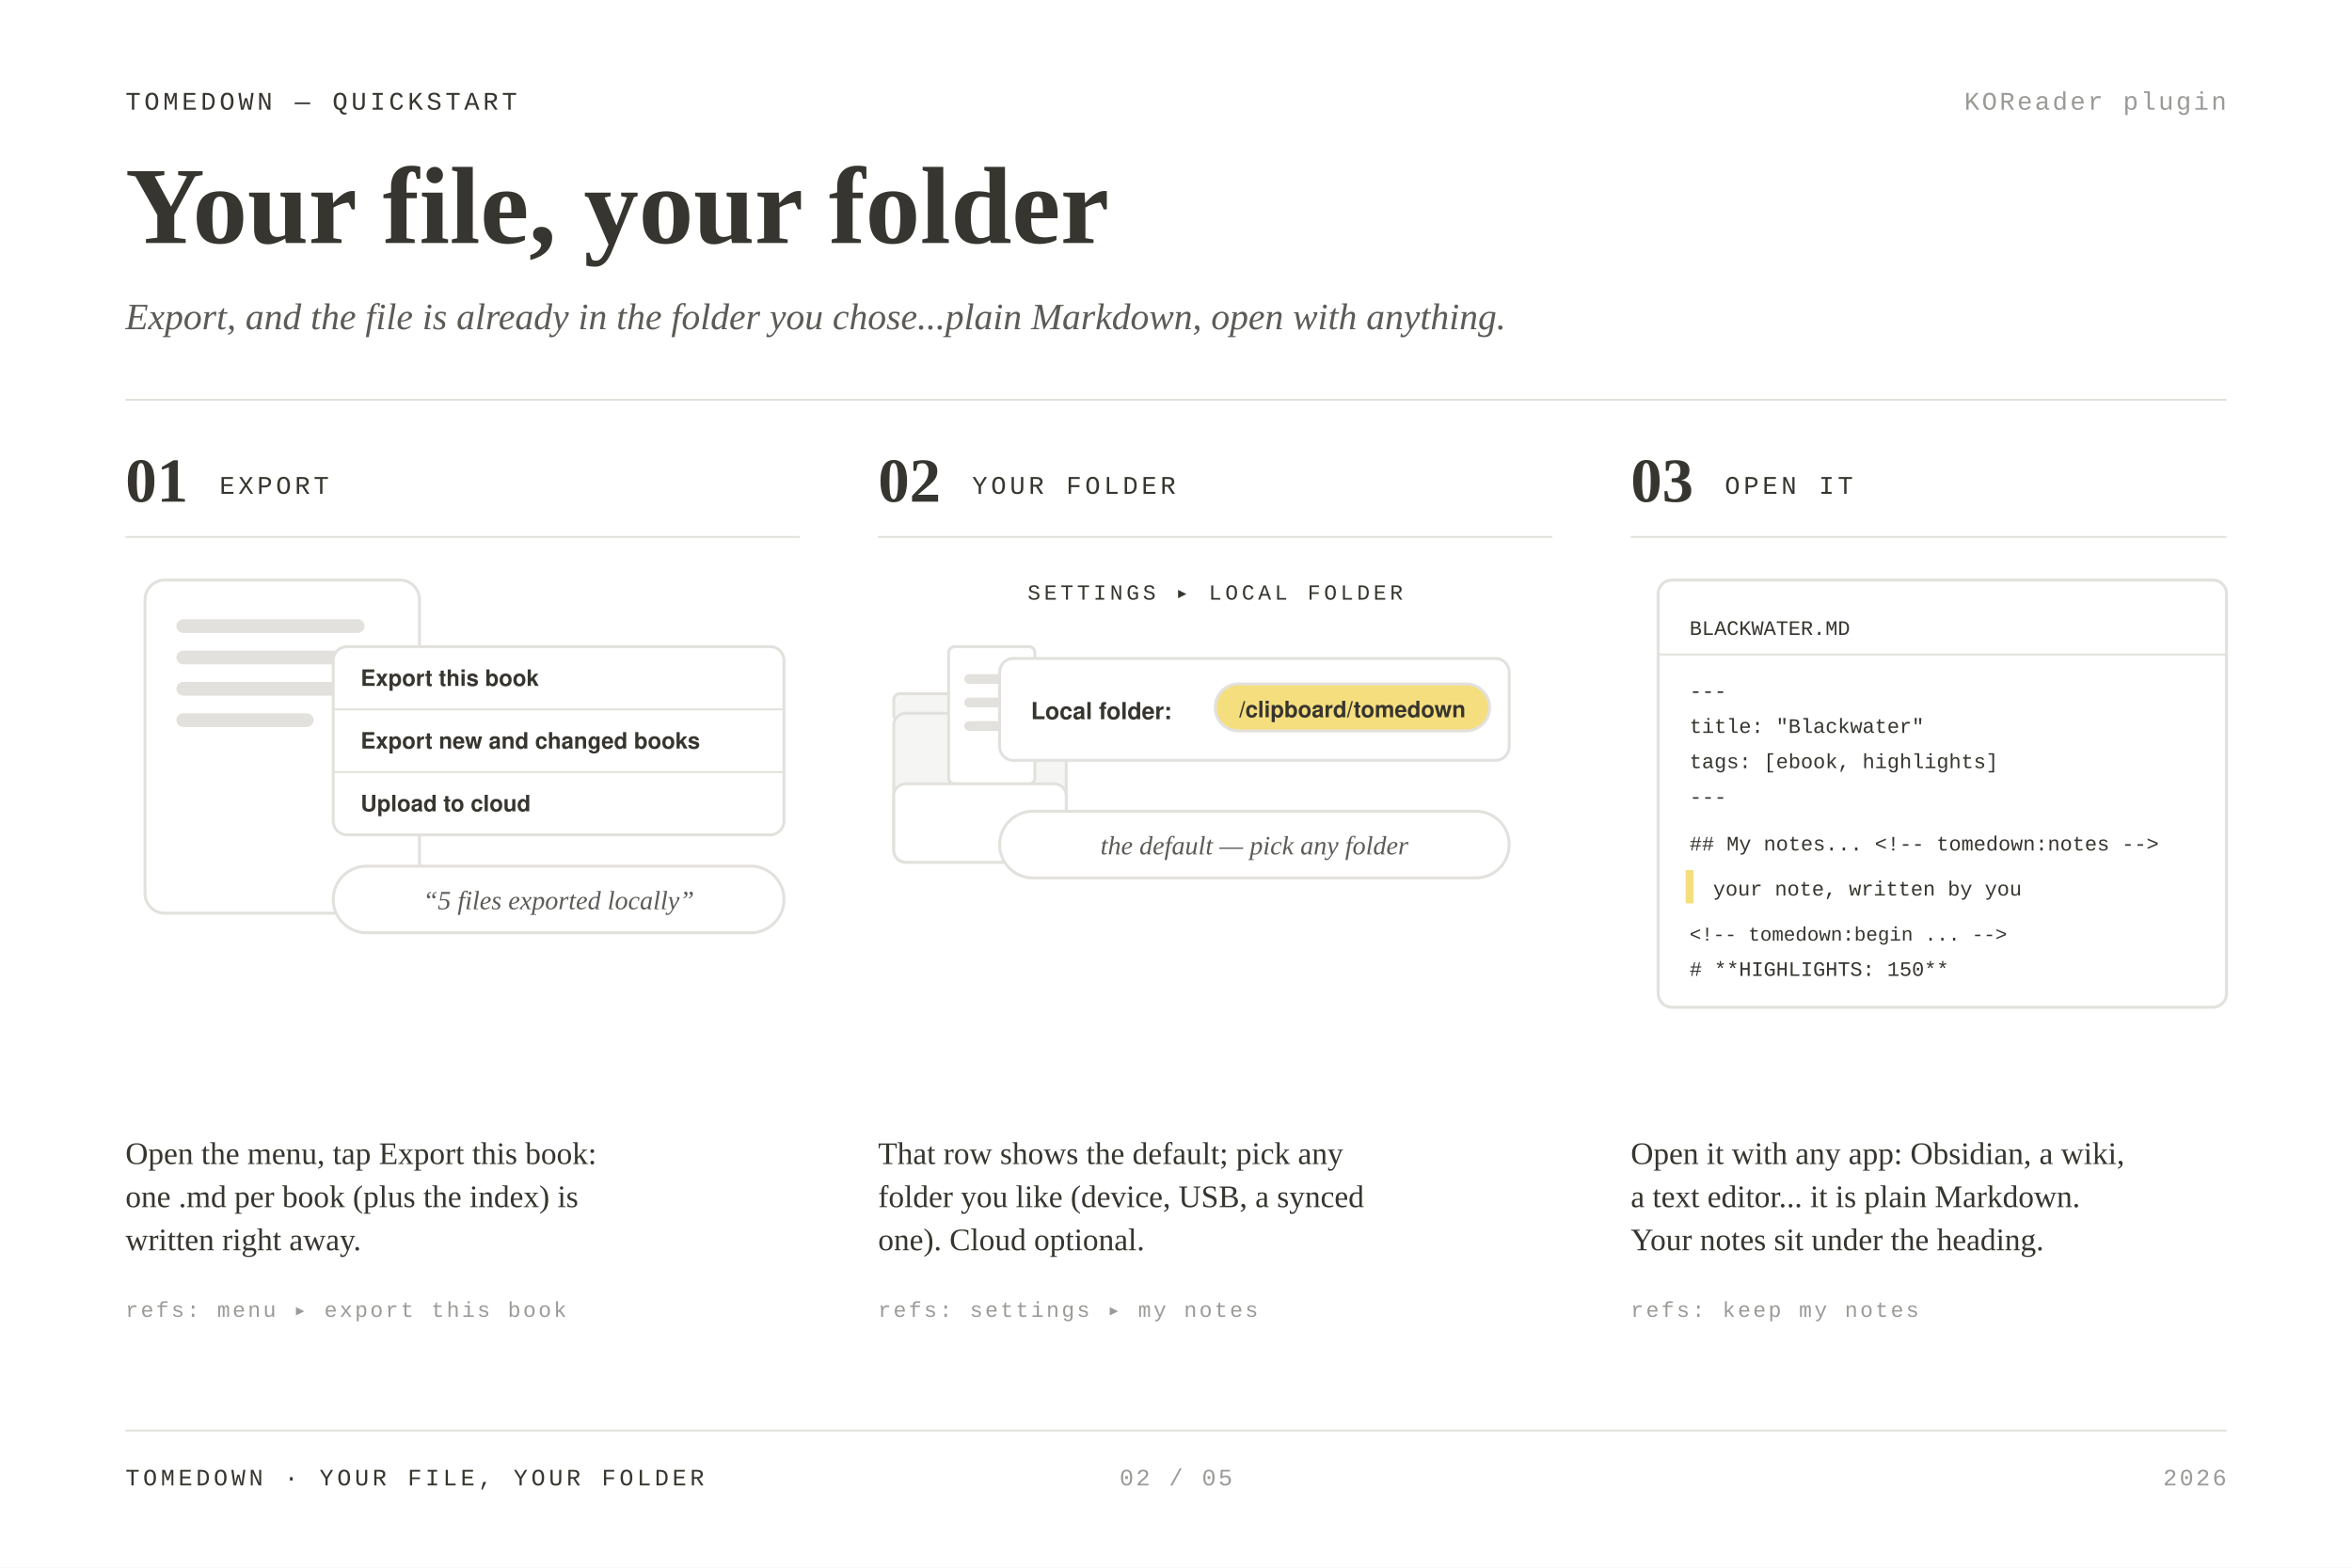
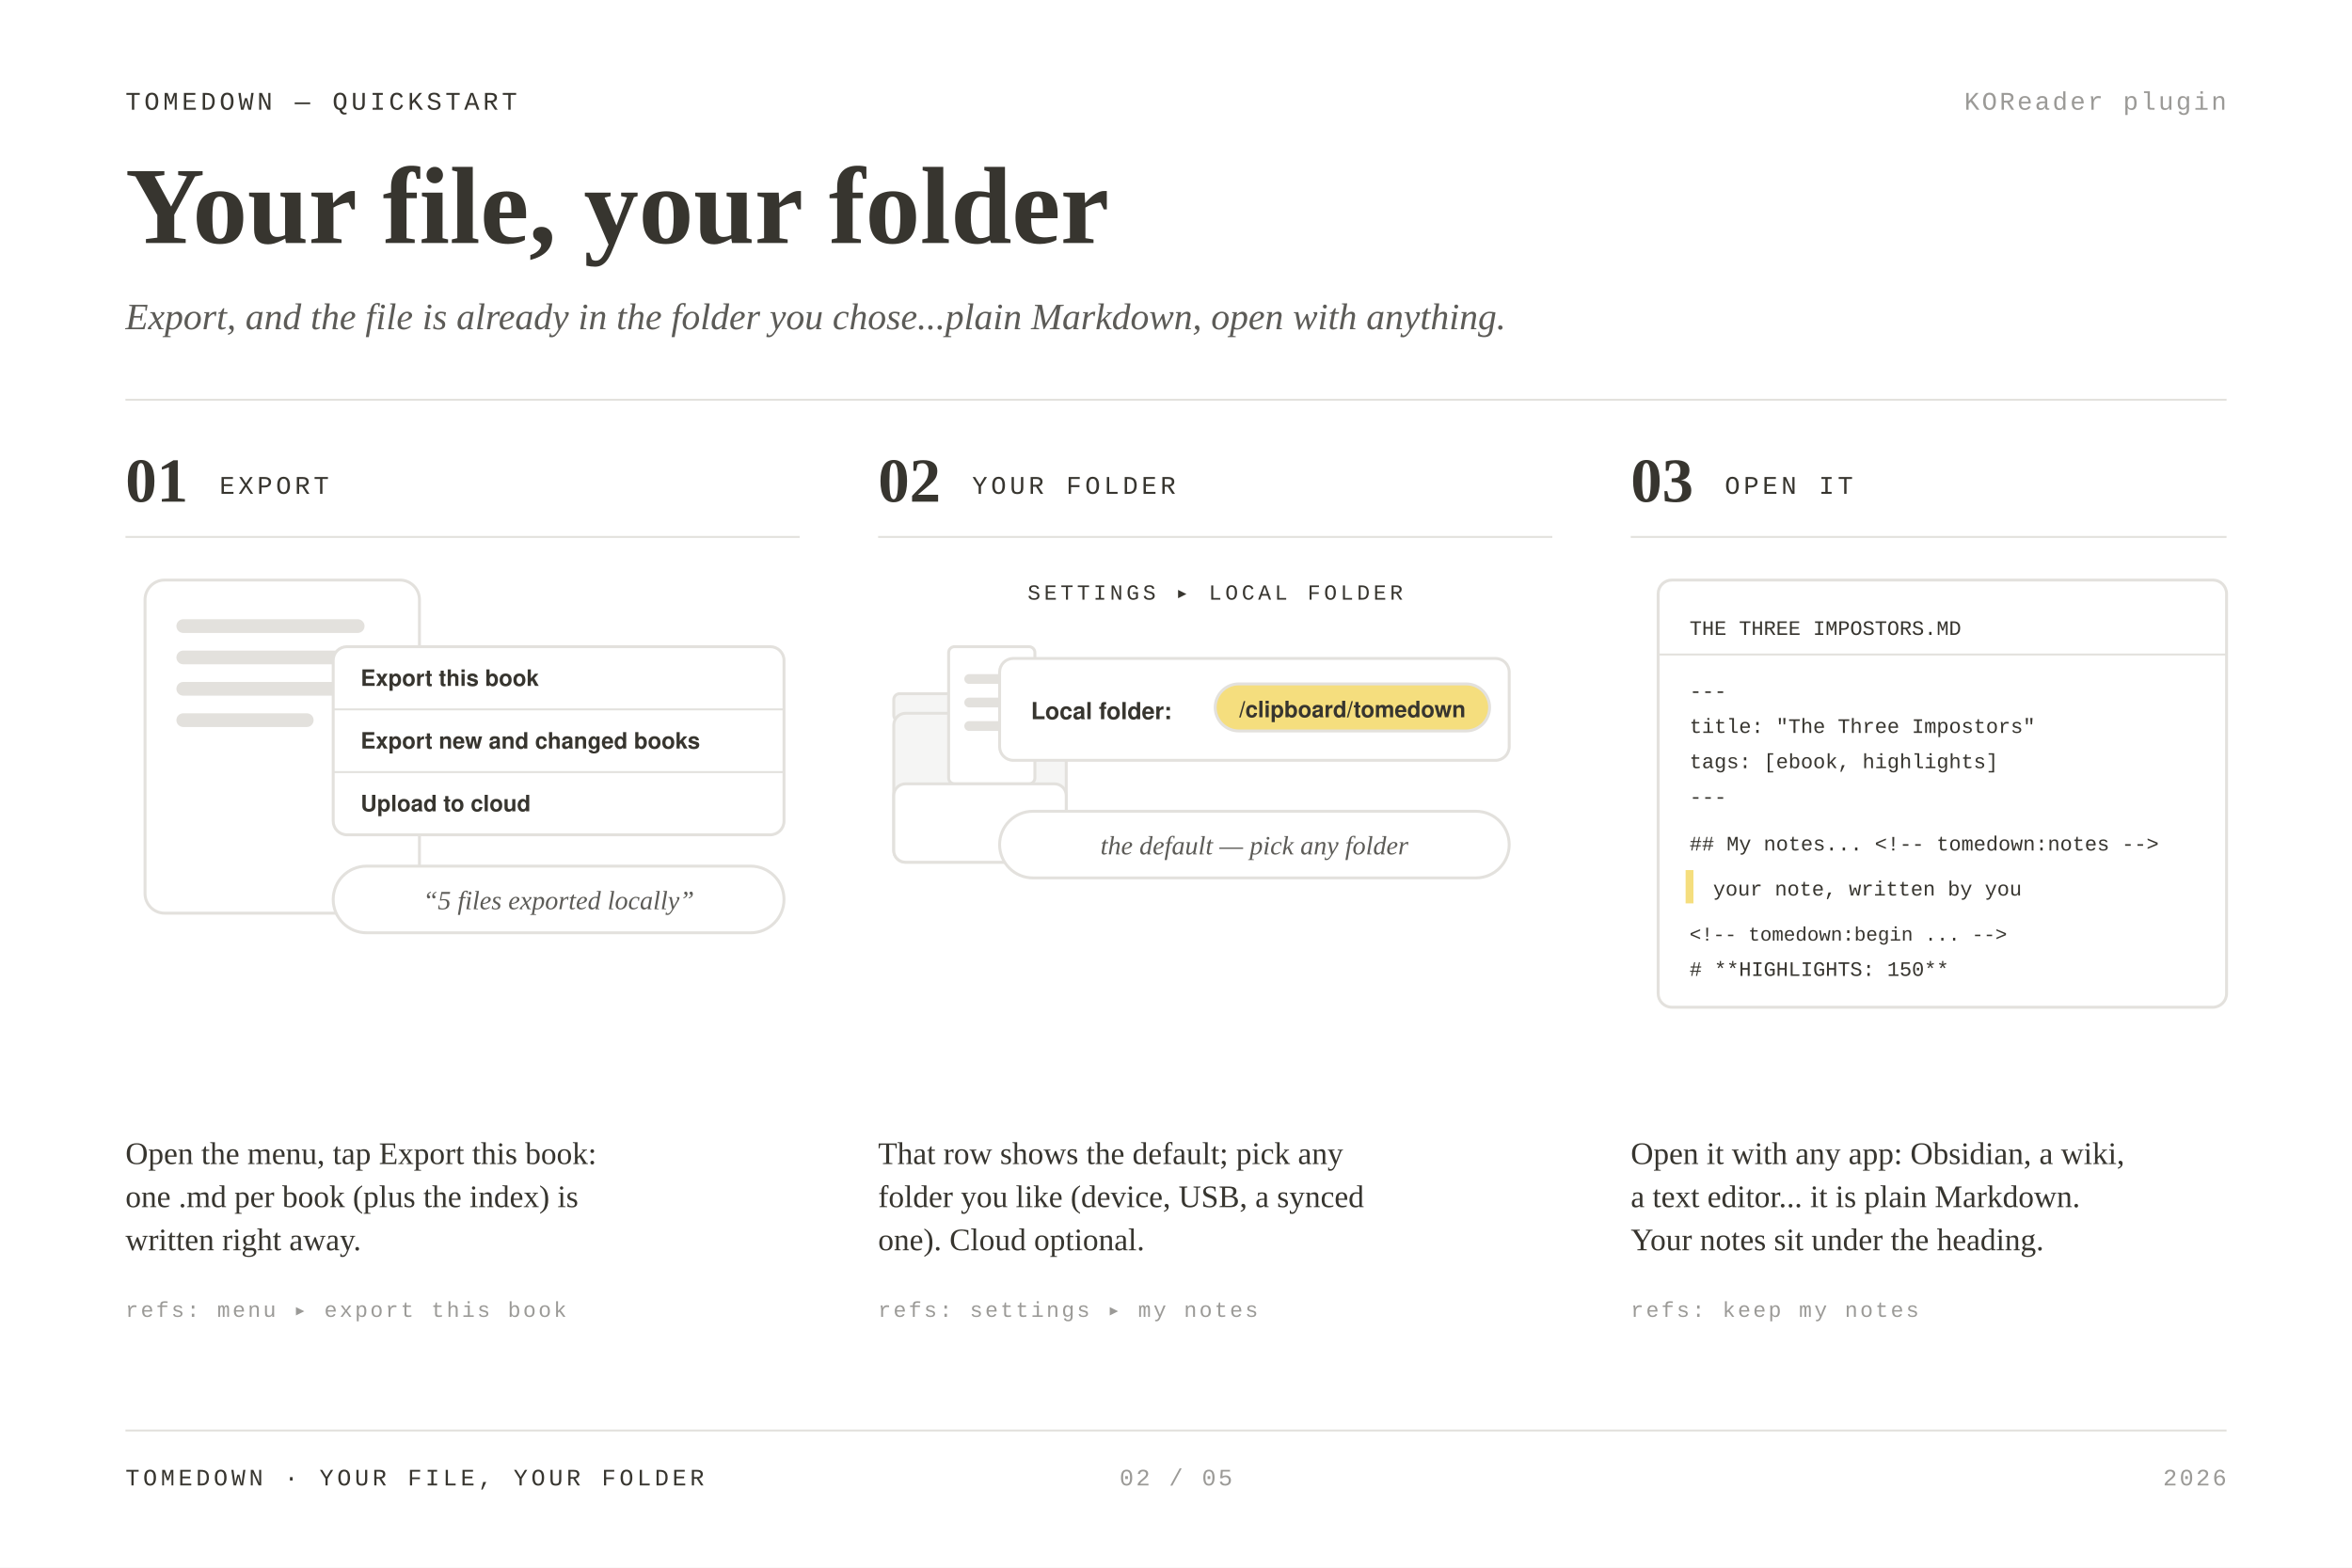
<svg xmlns="http://www.w3.org/2000/svg" width="1740" height="1160" viewBox="0 0 1200 800" role="img" aria-label="Tomedown quickstart tutorial 02 — Your file, your folder: export from the menu, the file lands in the folder you chose, open it with any app">
  <style>
    .display { font-family: Georgia, "Times New Roman", serif; font-weight: 700; fill: #37352F; }
    .deck    { font-family: Georgia, "Times New Roman", serif; font-style: italic; fill: #5C5B57; }
    .label   { font-family: "SF Mono", Menlo, Consolas, "Liberation Mono", monospace; letter-spacing: 1.8px; fill: #37352F; }
    .labelm  { font-family: "SF Mono", Menlo, Consolas, "Liberation Mono", monospace; letter-spacing: 1.2px; fill: #9B9A97; }
    .body    { font-family: Georgia, "Times New Roman", serif; fill: #37352F; }
    .menu    { font-family: "Helvetica Neue", Helvetica, Arial, sans-serif; font-weight: 700; fill: #37352F; }
    .code    { font-family: "SF Mono", Menlo, Consolas, "Liberation Mono", monospace; fill: #37352F; }
    .rule    { stroke: #E3E1DD; stroke-width: 1; }
    .hair    { stroke: #E3E1DD; stroke-width: 1; opacity: 1; }
    .card    { fill: #FFFFFF; stroke: #E3E1DD; stroke-width: 1.5; }
    .frame   { fill: #FFFFFF; stroke: #E3E1DD; stroke-width: 1.5; }
    .skel    { fill: #E3E1DD; }
    .accent  { fill: #F5DE7E; }
  </style>
  <rect width="1200" height="800" fill="#FFFFFF" />
  <text class="label" x="64" y="56" font-size="13">TOMEDOWN — QUICKSTART</text>
  <text class="labelm" x="1136" y="56" font-size="13" text-anchor="end">KOReader plugin</text>
  <text class="display" x="64" y="124" font-size="56">Your file, your folder</text>
  <text class="deck" x="64" y="168" font-size="19">Export, and the file is already in the folder you chose...plain Markdown, open with anything.</text>
  <line class="rule" x1="64" y1="204" x2="1136" y2="204" />
  <text class="display" x="64" y="256" font-size="32">01</text>
  <text class="label" x="112" y="252" font-size="13">EXPORT</text>
  <line class="hair" x1="64" y1="274" x2="408" y2="274" />
  <rect class="frame" x="74" y="296" width="140" height="170" rx="10" />
  <rect class="skel" x="90" y="316" width="96" height="7" rx="3.5" />
  <rect class="skel" x="90" y="332" width="88" height="7" rx="3.5" />
  <rect class="skel" x="90" y="348" width="96" height="7" rx="3.5" />
  <rect class="skel" x="90" y="364" width="70" height="7" rx="3.5" />
  <rect class="card" x="170" y="330" width="230" height="96" rx="7" />
  <line class="hair" x1="170" y1="362" x2="400" y2="362" />
  <line class="hair" x1="170" y1="394" x2="400" y2="394" />
  <text class="menu" x="184" y="350" font-size="11.5">Export this book</text>
  <text class="menu" x="184" y="382" font-size="11.5">Export new and changed books</text>
  <text class="menu" x="184" y="414" font-size="11.5">Upload to cloud</text>
  <rect x="170" y="442" width="230" height="34" rx="17" fill="#FFFFFF" stroke="#E3E1DD" stroke-width="1.5" />
  <text class="deck" x="285" y="464" font-size="13.5" text-anchor="middle">“5 files exported locally”</text>
  <text class="body" x="64" y="594" font-size="16">Open the menu, tap Export this book:</text>
  <text class="body" x="64" y="616" font-size="16">one .md per book (plus the index) is</text>
  <text class="body" x="64" y="638" font-size="16">written right away.</text>
  <text class="labelm" x="64" y="672" font-size="11">refs: menu ▸ export this book</text>
  <text class="display" x="448" y="256" font-size="32">02</text>
  <text class="label" x="496" y="252" font-size="13">YOUR FOLDER</text>
  <line class="hair" x1="448" y1="274" x2="792" y2="274" />
  <text class="label" x="620" y="306" font-size="11" text-anchor="middle">SETTINGS ▸ LOCAL FOLDER</text>
  <rect x="456" y="354" width="34" height="14" rx="3" fill="#F5F5F4" stroke="#E3E1DD" stroke-width="1.5" />
  <rect x="456" y="364" width="88" height="76" rx="6" fill="#F5F5F4" stroke="#E3E1DD" stroke-width="1.5" />
  <rect class="card" x="484" y="330" width="44" height="70" rx="3" />
  <rect class="skel" x="492" y="344" width="28" height="5" rx="2.5" />
  <rect class="skel" x="492" y="356" width="24" height="5" rx="2.5" />
  <rect class="skel" x="492" y="368" width="28" height="5" rx="2.5" />
  <rect class="card" x="456" y="400" width="88" height="40" rx="6" />
  <rect class="card" x="510" y="336" width="260" height="52" rx="7" />
  <rect class="accent" x="620" y="349" width="140" height="24" rx="12" stroke="#E3E1DD" stroke-width="1.5" />
  <text class="menu" x="526" y="367" font-size="12">Local folder:</text>
  <text class="menu" x="690" y="366" font-size="11.5" text-anchor="middle">/clipboard/tomedown</text>
  <rect x="510" y="414" width="260" height="34" rx="17" fill="#FFFFFF" stroke="#E3E1DD" stroke-width="1.5" />
  <text class="deck" x="640" y="436" font-size="13.5" text-anchor="middle">the default — pick any folder</text>
  <text class="body" x="448" y="594" font-size="16">That row shows the default; pick any</text>
  <text class="body" x="448" y="616" font-size="16">folder you like (device, USB, a synced</text>
  <text class="body" x="448" y="638" font-size="16">one). Cloud optional.</text>
  <text class="labelm" x="448" y="672" font-size="11">refs: settings ▸ my notes</text>
  <text class="display" x="832" y="256" font-size="32">03</text>
  <text class="label" x="880" y="252" font-size="13">OPEN IT</text>
  <line class="hair" x1="832" y1="274" x2="1136" y2="274" />
  <rect class="card" x="846" y="296" width="290" height="218" rx="7" />
  <line class="hair" x1="846" y1="334" x2="1136" y2="334" />
-   <text class="code" x="862" y="324" font-size="10.5" fill="#9B9A97">BLACKWATER.MD</text>
+   <text class="code" x="862" y="324" font-size="10.5" fill="#9B9A97">THE THREE IMPOSTORS.MD</text>
  <text class="code" x="862" y="356" font-size="10.5">---</text>
-   <text class="code" x="862" y="374" font-size="10.5">title: "Blackwater"</text>
+   <text class="code" x="862" y="374" font-size="10.5">title: "The Three Impostors"</text>
  <text class="code" x="862" y="392" font-size="10.5">tags: [ebook, highlights]</text>
  <text class="code" x="862" y="410" font-size="10.5">---</text>
  <text class="code" x="862" y="434" font-size="10.5">## My notes... &lt;!-- tomedown:notes --&gt;</text>
  <rect class="accent" x="860" y="444" width="4" height="17" />
  <text class="code" x="874" y="457" font-size="10.5">your note, written by you</text>
  <text class="code" x="862" y="480" font-size="10" fill="#9B9A97">&lt;!-- tomedown:begin ... --&gt;</text>
  <text class="code" x="862" y="498" font-size="10.5"># **HIGHLIGHTS: 150**</text>
  <text class="body" x="832" y="594" font-size="16">Open it with any app: Obsidian, a wiki,</text>
  <text class="body" x="832" y="616" font-size="16">a text editor... it is plain Markdown.</text>
  <text class="body" x="832" y="638" font-size="16">Your notes sit under the heading.</text>
  <text class="labelm" x="832" y="672" font-size="11">refs: keep my notes</text>
  <line class="rule" x1="64" y1="730" x2="1136" y2="730" />
  <text class="label" x="64" y="758" font-size="12">TOMEDOWN · YOUR FILE, YOUR FOLDER</text>
  <text class="labelm" x="600" y="758" font-size="12" text-anchor="middle">02 / 05</text>
  <text class="labelm" x="1136" y="758" font-size="12" text-anchor="end">2026</text>
</svg>
